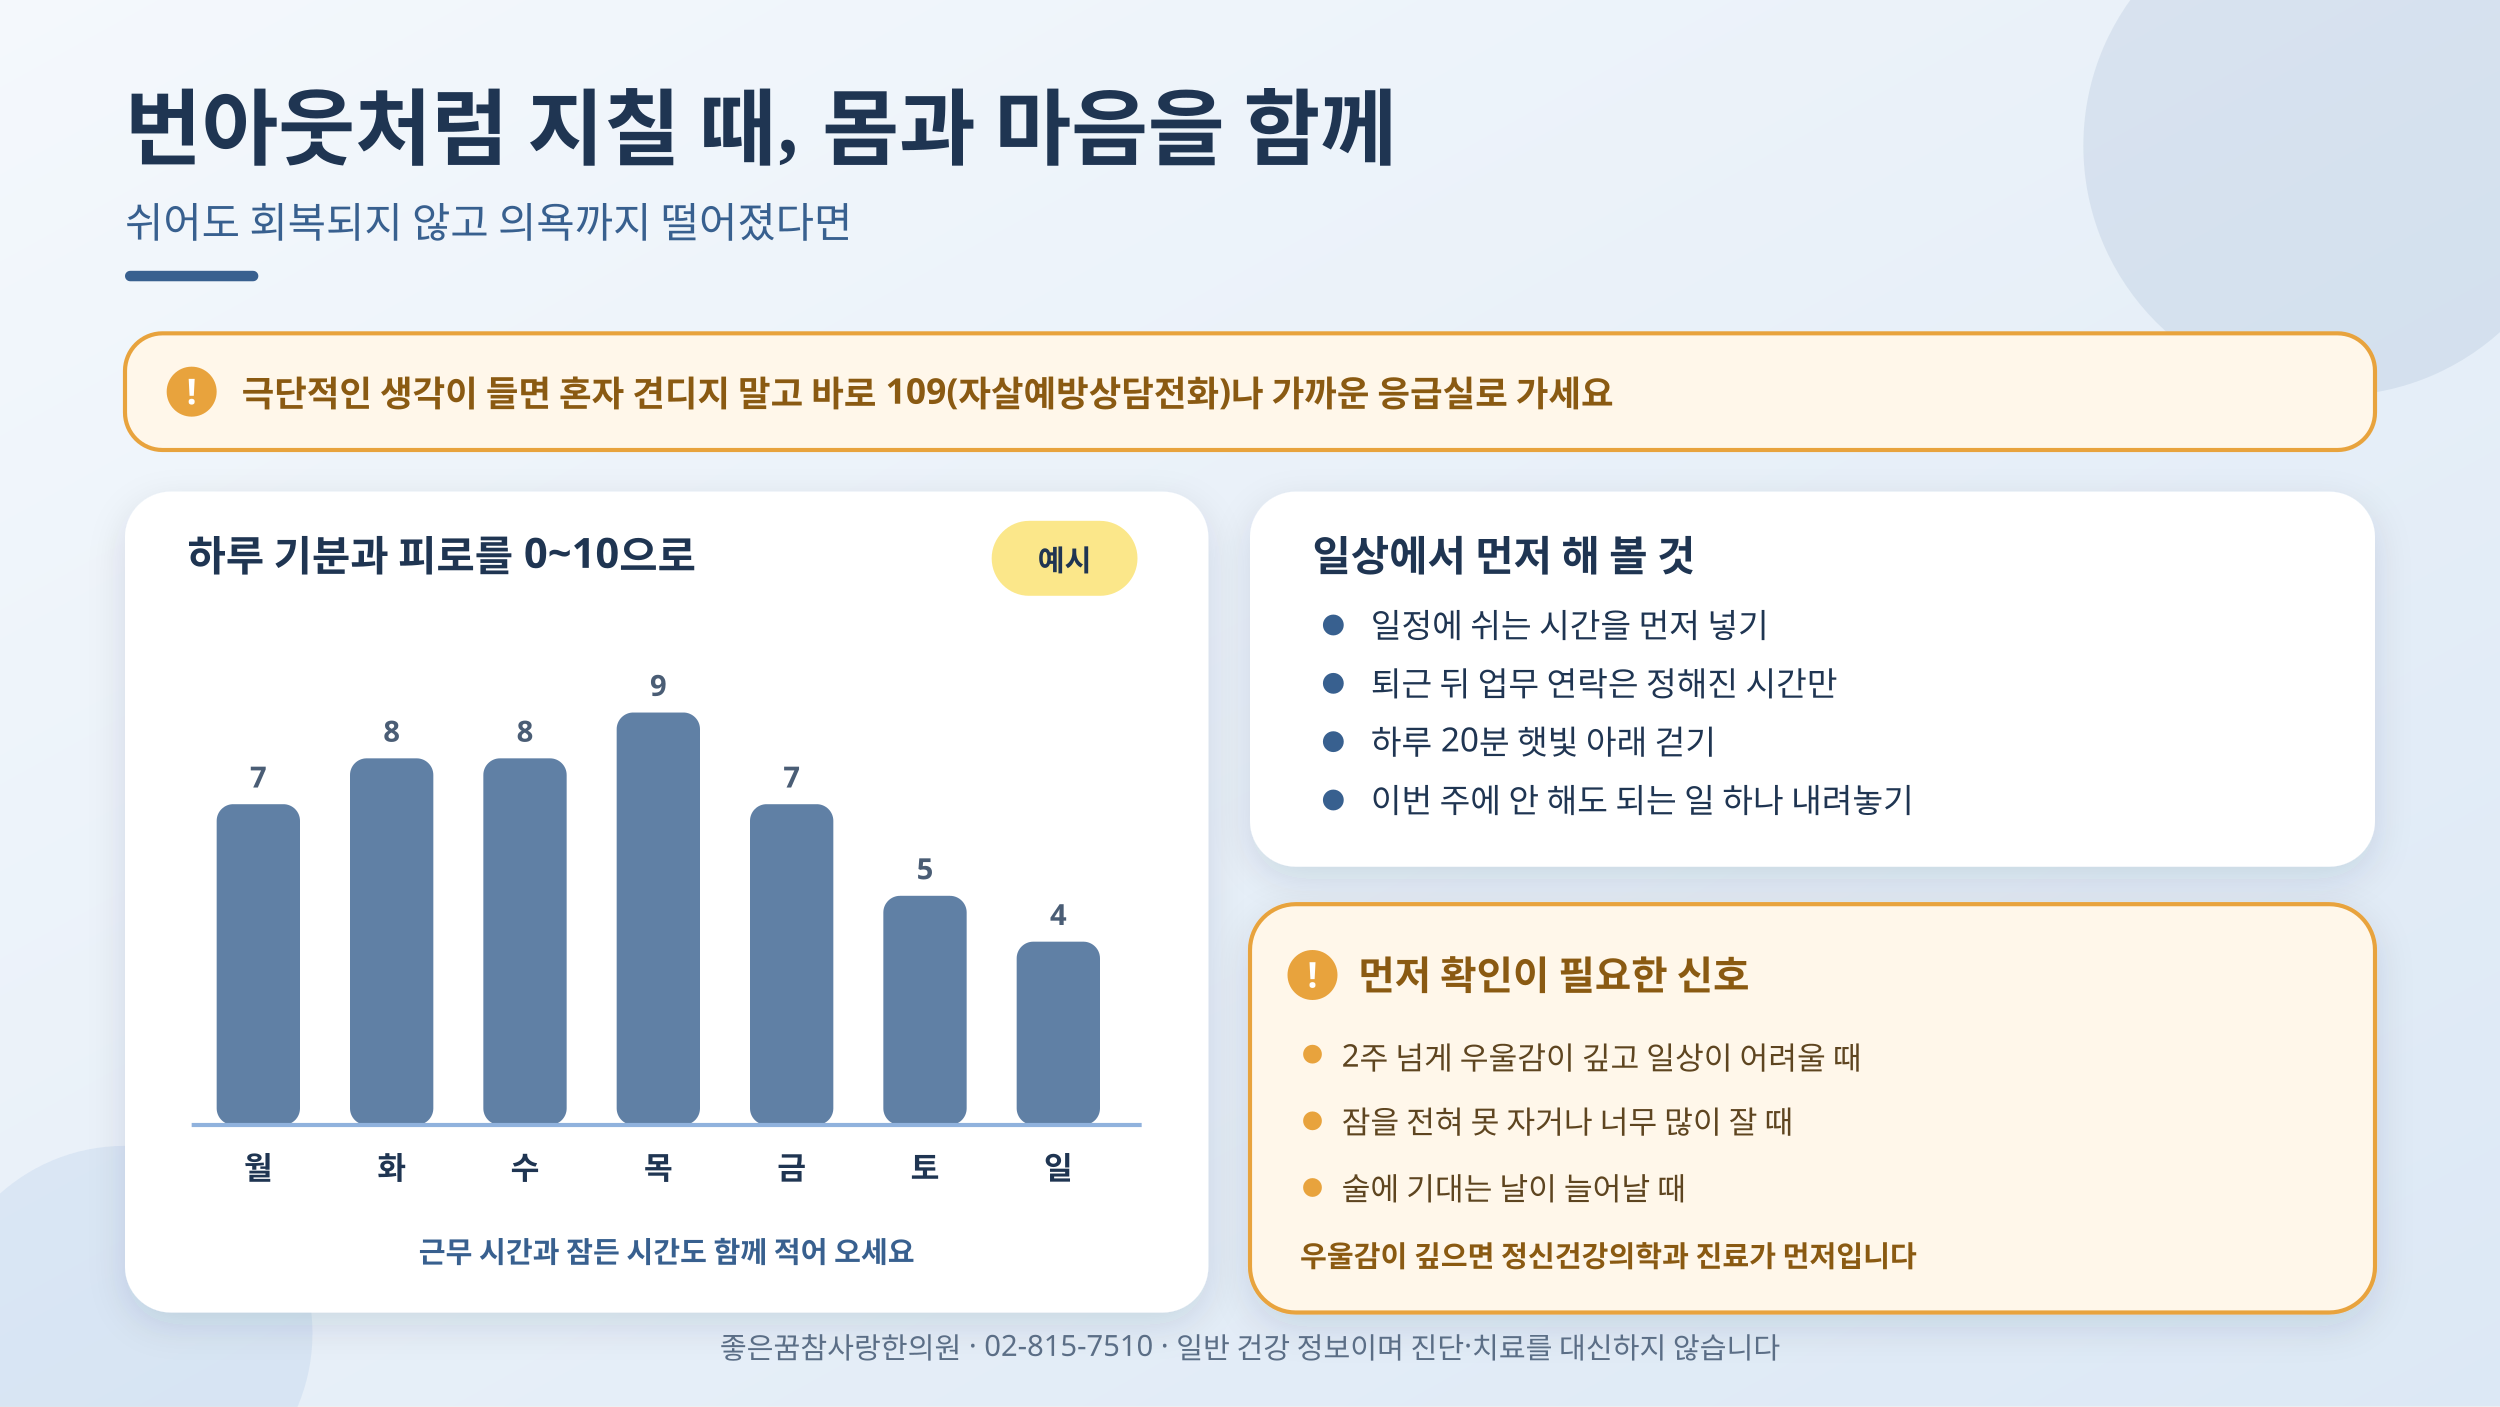
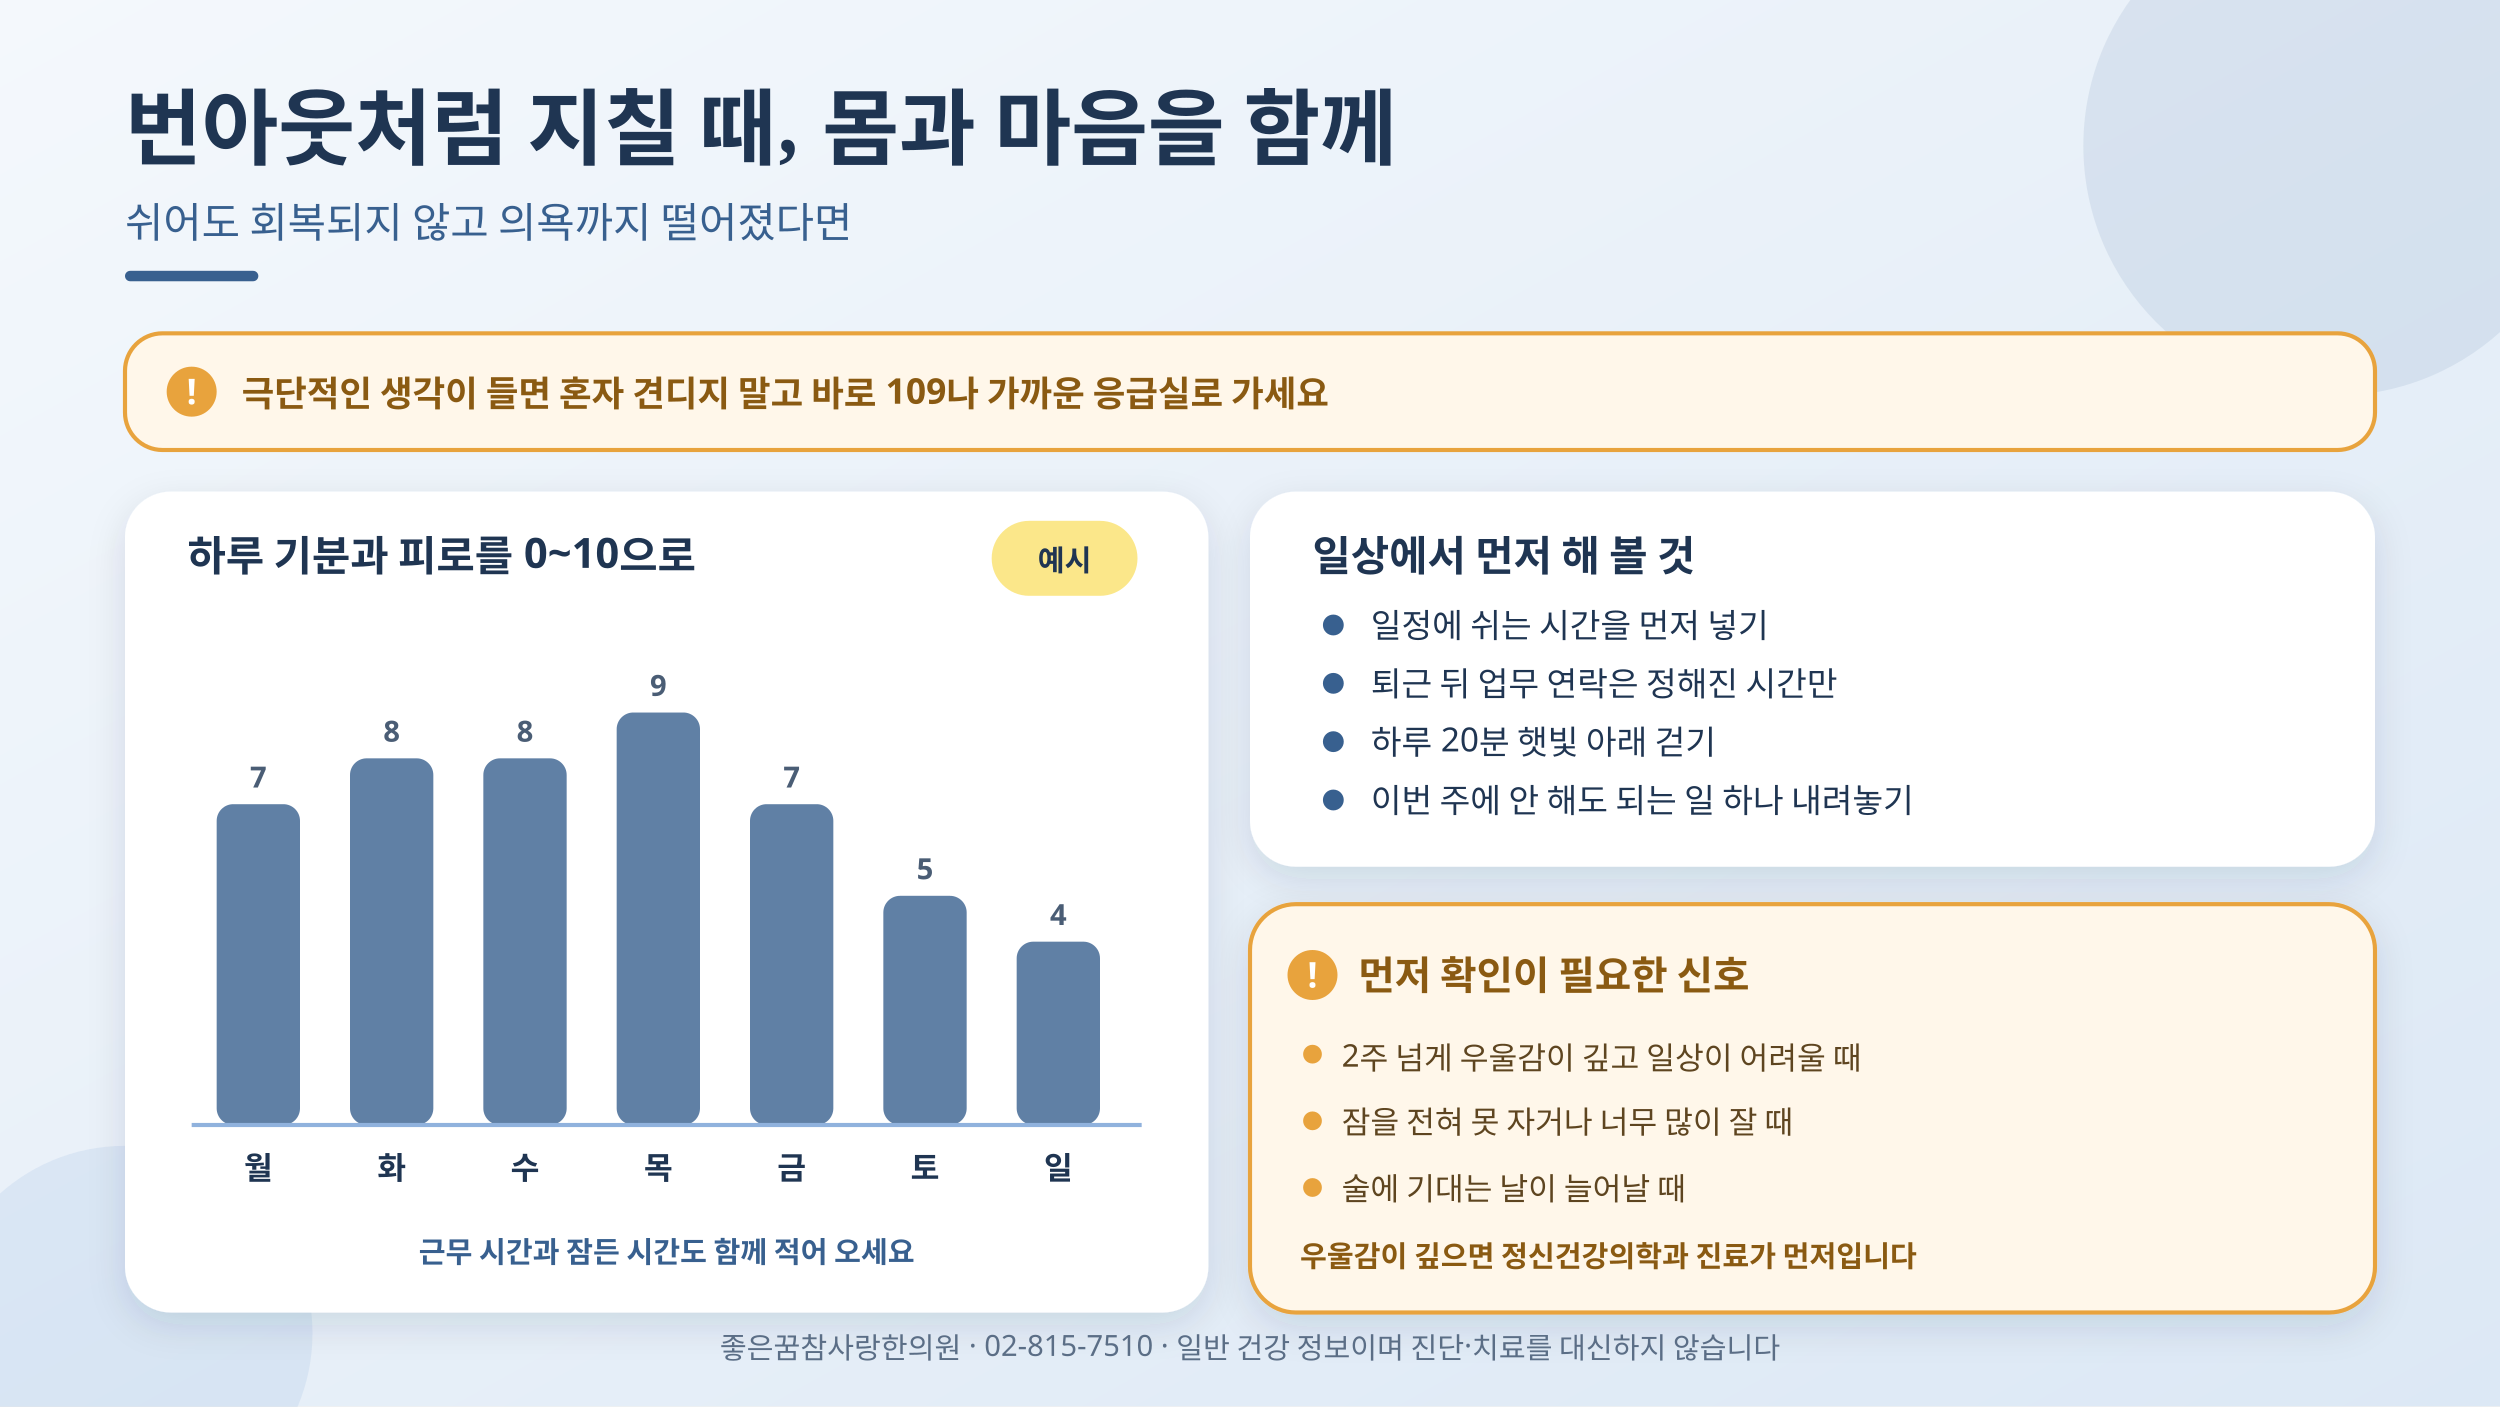
<svg xmlns="http://www.w3.org/2000/svg" viewBox="0 0 1200 675" width="1200" height="675">
  <defs>
    <linearGradient id="bg" x1="0" y1="0" x2="1" y2="1">
      <stop offset="0" stop-color="#F4F8FC" />
      <stop offset="1" stop-color="#DCE8F5" />
    </linearGradient>
    <filter id="sh" x="-10%" y="-10%" width="120%" height="130%">
      <feDropShadow dx="0" dy="6" stdDeviation="9" flood-color="#1F3552" flood-opacity="0.12" />
    </filter>
  </defs>
  <rect width="1200" height="675" fill="url(#bg)" />
  <circle cx="1120" cy="70" r="120" fill="#38608F" opacity="0.10" />
  <circle cx="60" cy="640" r="90" fill="#90B2DD" opacity="0.18" />
  <text x="60" y="76" font-family="'Nanum Myeongjo','Noto Serif KR','Malgun Gothic',serif" font-size="40" font-weight="800" fill="#1F3552" text-anchor="start">
    <tspan x="60" dy="0">번아웃처럼 지칠 때, 몸과 마음을 함께</tspan>
  </text>
  <text x="60" y="114" font-family="'Noto Sans KR','Malgun Gothic','Apple SD Gothic Neo',sans-serif" font-size="20" font-weight="400" fill="#38608F" text-anchor="start">
    <tspan x="60" dy="0">쉬어도 회복되지 않고 의욕까지 떨어졌다면</tspan>
  </text>
  <rect x="60" y="130" width="64" height="5" rx="2.5" fill="#38608F" />
  <rect x="60" y="160" width="1080" height="56" rx="18" fill="#FFF7EA" stroke="#E8A33D" stroke-width="2" />
  <circle cx="92" cy="188" r="12" fill="#E8A33D" />
  <text x="92" y="194" font-family="'Noto Sans KR','Malgun Gothic','Apple SD Gothic Neo',sans-serif" font-size="17" font-weight="800" fill="#FFFFFF" text-anchor="middle">
    <tspan x="92" dy="0">!</tspan>
  </text>
  <text x="116" y="195" font-family="'Noto Sans KR','Malgun Gothic','Apple SD Gothic Neo',sans-serif" font-size="17" font-weight="700" fill="#8A5A12" text-anchor="start">
-     <tspan x="116" dy="0">극단적인 생각이 들면 혼자 견디지 말고 바로 109(자살예방상담전화)나 가까운 응급실로 가세요</tspan>
+     <tspan x="116" dy="0">극단적인 생각이 들면 혼자 견디지 말고 바로 109나 가까운 응급실로 가세요</tspan>
  </text>
  <rect x="60" y="236" width="520" height="394" rx="22" fill="#FFFFFF" filter="url(#sh)" />
  <text x="90" y="274" font-family="'Noto Sans KR','Malgun Gothic','Apple SD Gothic Neo',sans-serif" font-size="20" font-weight="800" fill="#1F3552" text-anchor="start">
    <tspan x="90" dy="0">하루 기분과 피로를 0~10으로</tspan>
  </text>
  <rect x="476" y="250" width="70" height="36" rx="18" fill="#FBE78A" />
  <text x="511.0" y="274" font-family="'Noto Sans KR','Malgun Gothic','Apple SD Gothic Neo',sans-serif" font-size="14" font-weight="700" fill="#1F3552" text-anchor="middle">
    <tspan x="511.0" dy="0">예시</tspan>
  </text>
  <rect x="104" y="386" width="40" height="154" rx="8" fill="#38608F" opacity="0.8" />
  <text x="124" y="566" font-family="'Noto Sans KR','Malgun Gothic','Apple SD Gothic Neo',sans-serif" font-size="15" font-weight="700" fill="#1F3552" text-anchor="middle">
    <tspan x="124" dy="0">월</tspan>
  </text>
  <text x="124" y="378" font-family="'Noto Sans KR','Malgun Gothic','Apple SD Gothic Neo',sans-serif" font-size="14" font-weight="700" fill="#4A5D75" text-anchor="middle">
    <tspan x="124" dy="0">7</tspan>
  </text>
  <rect x="168" y="364" width="40" height="176" rx="8" fill="#38608F" opacity="0.8" />
  <text x="188" y="566" font-family="'Noto Sans KR','Malgun Gothic','Apple SD Gothic Neo',sans-serif" font-size="15" font-weight="700" fill="#1F3552" text-anchor="middle">
    <tspan x="188" dy="0">화</tspan>
  </text>
  <text x="188" y="356" font-family="'Noto Sans KR','Malgun Gothic','Apple SD Gothic Neo',sans-serif" font-size="14" font-weight="700" fill="#4A5D75" text-anchor="middle">
    <tspan x="188" dy="0">8</tspan>
  </text>
  <rect x="232" y="364" width="40" height="176" rx="8" fill="#38608F" opacity="0.8" />
  <text x="252" y="566" font-family="'Noto Sans KR','Malgun Gothic','Apple SD Gothic Neo',sans-serif" font-size="15" font-weight="700" fill="#1F3552" text-anchor="middle">
    <tspan x="252" dy="0">수</tspan>
  </text>
  <text x="252" y="356" font-family="'Noto Sans KR','Malgun Gothic','Apple SD Gothic Neo',sans-serif" font-size="14" font-weight="700" fill="#4A5D75" text-anchor="middle">
    <tspan x="252" dy="0">8</tspan>
  </text>
  <rect x="296" y="342" width="40" height="198" rx="8" fill="#38608F" opacity="0.8" />
  <text x="316" y="566" font-family="'Noto Sans KR','Malgun Gothic','Apple SD Gothic Neo',sans-serif" font-size="15" font-weight="700" fill="#1F3552" text-anchor="middle">
    <tspan x="316" dy="0">목</tspan>
  </text>
  <text x="316" y="334" font-family="'Noto Sans KR','Malgun Gothic','Apple SD Gothic Neo',sans-serif" font-size="14" font-weight="700" fill="#4A5D75" text-anchor="middle">
    <tspan x="316" dy="0">9</tspan>
  </text>
  <rect x="360" y="386" width="40" height="154" rx="8" fill="#38608F" opacity="0.8" />
  <text x="380" y="566" font-family="'Noto Sans KR','Malgun Gothic','Apple SD Gothic Neo',sans-serif" font-size="15" font-weight="700" fill="#1F3552" text-anchor="middle">
    <tspan x="380" dy="0">금</tspan>
  </text>
  <text x="380" y="378" font-family="'Noto Sans KR','Malgun Gothic','Apple SD Gothic Neo',sans-serif" font-size="14" font-weight="700" fill="#4A5D75" text-anchor="middle">
    <tspan x="380" dy="0">7</tspan>
  </text>
  <rect x="424" y="430" width="40" height="110" rx="8" fill="#38608F" opacity="0.8" />
  <text x="444" y="566" font-family="'Noto Sans KR','Malgun Gothic','Apple SD Gothic Neo',sans-serif" font-size="15" font-weight="700" fill="#1F3552" text-anchor="middle">
    <tspan x="444" dy="0">토</tspan>
  </text>
  <text x="444" y="422" font-family="'Noto Sans KR','Malgun Gothic','Apple SD Gothic Neo',sans-serif" font-size="14" font-weight="700" fill="#4A5D75" text-anchor="middle">
    <tspan x="444" dy="0">5</tspan>
  </text>
  <rect x="488" y="452" width="40" height="88" rx="8" fill="#38608F" opacity="0.8" />
  <text x="508" y="566" font-family="'Noto Sans KR','Malgun Gothic','Apple SD Gothic Neo',sans-serif" font-size="15" font-weight="700" fill="#1F3552" text-anchor="middle">
    <tspan x="508" dy="0">일</tspan>
  </text>
  <text x="508" y="444" font-family="'Noto Sans KR','Malgun Gothic','Apple SD Gothic Neo',sans-serif" font-size="14" font-weight="700" fill="#4A5D75" text-anchor="middle">
    <tspan x="508" dy="0">4</tspan>
  </text>
  <line x1="92" y1="540" x2="548" y2="540" stroke="#90B2DD" stroke-width="2" />
  <text x="320" y="606" font-family="'Noto Sans KR','Malgun Gothic','Apple SD Gothic Neo',sans-serif" font-size="14" font-weight="600" fill="#38608F" text-anchor="middle">
    <tspan x="320" dy="0">근무 시간과 잠든 시간도 함께 적어 오세요</tspan>
  </text>
  <rect x="600" y="236" width="540" height="180" rx="22" fill="#FFFFFF" filter="url(#sh)" />
  <text x="630" y="274" font-family="'Noto Sans KR','Malgun Gothic','Apple SD Gothic Neo',sans-serif" font-size="20" font-weight="800" fill="#1F3552" text-anchor="start">
    <tspan x="630" dy="0">일상에서 먼저 해 볼 것</tspan>
  </text>
  <circle cx="640" cy="300" r="5" fill="#38608F" />
  <text x="658" y="306" font-family="'Noto Sans KR','Malgun Gothic','Apple SD Gothic Neo',sans-serif" font-size="16" font-weight="500" fill="#1F3552" text-anchor="start">
    <tspan x="658" dy="0">일정에 쉬는 시간을 먼저 넣기</tspan>
  </text>
  <circle cx="640" cy="328" r="5" fill="#38608F" />
  <text x="658" y="334" font-family="'Noto Sans KR','Malgun Gothic','Apple SD Gothic Neo',sans-serif" font-size="16" font-weight="500" fill="#1F3552" text-anchor="start">
    <tspan x="658" dy="0">퇴근 뒤 업무 연락은 정해진 시간만</tspan>
  </text>
  <circle cx="640" cy="356" r="5" fill="#38608F" />
  <text x="658" y="362" font-family="'Noto Sans KR','Malgun Gothic','Apple SD Gothic Neo',sans-serif" font-size="16" font-weight="500" fill="#1F3552" text-anchor="start">
    <tspan x="658" dy="0">하루 20분 햇빛 아래 걷기</tspan>
  </text>
  <circle cx="640" cy="384" r="5" fill="#38608F" />
  <text x="658" y="390" font-family="'Noto Sans KR','Malgun Gothic','Apple SD Gothic Neo',sans-serif" font-size="16" font-weight="500" fill="#1F3552" text-anchor="start">
    <tspan x="658" dy="0">이번 주에 안 해도 되는 일 하나 내려놓기</tspan>
  </text>
  <rect x="600" y="434" width="540" height="196" rx="22" fill="#FFF7EA" stroke="#E8A33D" stroke-width="2" filter="url(#sh)" />
  <circle cx="630" cy="468" r="12" fill="#E8A33D" />
  <text x="630" y="474" font-family="'Noto Sans KR','Malgun Gothic','Apple SD Gothic Neo',sans-serif" font-size="17" font-weight="800" fill="#FFFFFF" text-anchor="middle">
    <tspan x="630" dy="0">!</tspan>
  </text>
  <text x="652" y="475" font-family="'Noto Sans KR','Malgun Gothic','Apple SD Gothic Neo',sans-serif" font-size="19" font-weight="800" fill="#8A5A12" text-anchor="start">
    <tspan x="652" dy="0">먼저 확인이 필요한 신호</tspan>
  </text>
  <circle cx="630" cy="506" r="4.5" fill="#E8A33D" />
  <text x="644" y="512" font-family="'Noto Sans KR','Malgun Gothic','Apple SD Gothic Neo',sans-serif" font-size="15" font-weight="500" fill="#5E4520" text-anchor="start">
    <tspan x="644" dy="0">2주 넘게 우울감이 깊고 일상이 어려울 때</tspan>
  </text>
  <circle cx="630" cy="538" r="4.5" fill="#E8A33D" />
  <text x="644" y="544" font-family="'Noto Sans KR','Malgun Gothic','Apple SD Gothic Neo',sans-serif" font-size="15" font-weight="500" fill="#5E4520" text-anchor="start">
    <tspan x="644" dy="0">잠을 전혀 못 자거나 너무 많이 잘 때</tspan>
  </text>
  <circle cx="630" cy="570" r="4.5" fill="#E8A33D" />
  <text x="644" y="576" font-family="'Noto Sans KR','Malgun Gothic','Apple SD Gothic Neo',sans-serif" font-size="15" font-weight="500" fill="#5E4520" text-anchor="start">
    <tspan x="644" dy="0">술에 기대는 날이 늘어날 때</tspan>
  </text>
  <text x="624" y="608" font-family="'Noto Sans KR','Malgun Gothic','Apple SD Gothic Neo',sans-serif" font-size="14" font-weight="700" fill="#8A5A12" text-anchor="start">
    <tspan x="624" dy="0">우울감이 깊으면 정신건강의학과 진료가 먼저입니다</tspan>
  </text>
  <text x="600" y="652" font-family="'Noto Sans KR','Malgun Gothic','Apple SD Gothic Neo',sans-serif" font-size="14" font-weight="400" fill="#5B6E86" text-anchor="middle">
    <tspan x="600" dy="0">좋은꿈참사랑한의원 · 02-815-7510 · 일반 건강 정보이며 진단·치료를 대신하지 않습니다</tspan>
  </text>
</svg>
